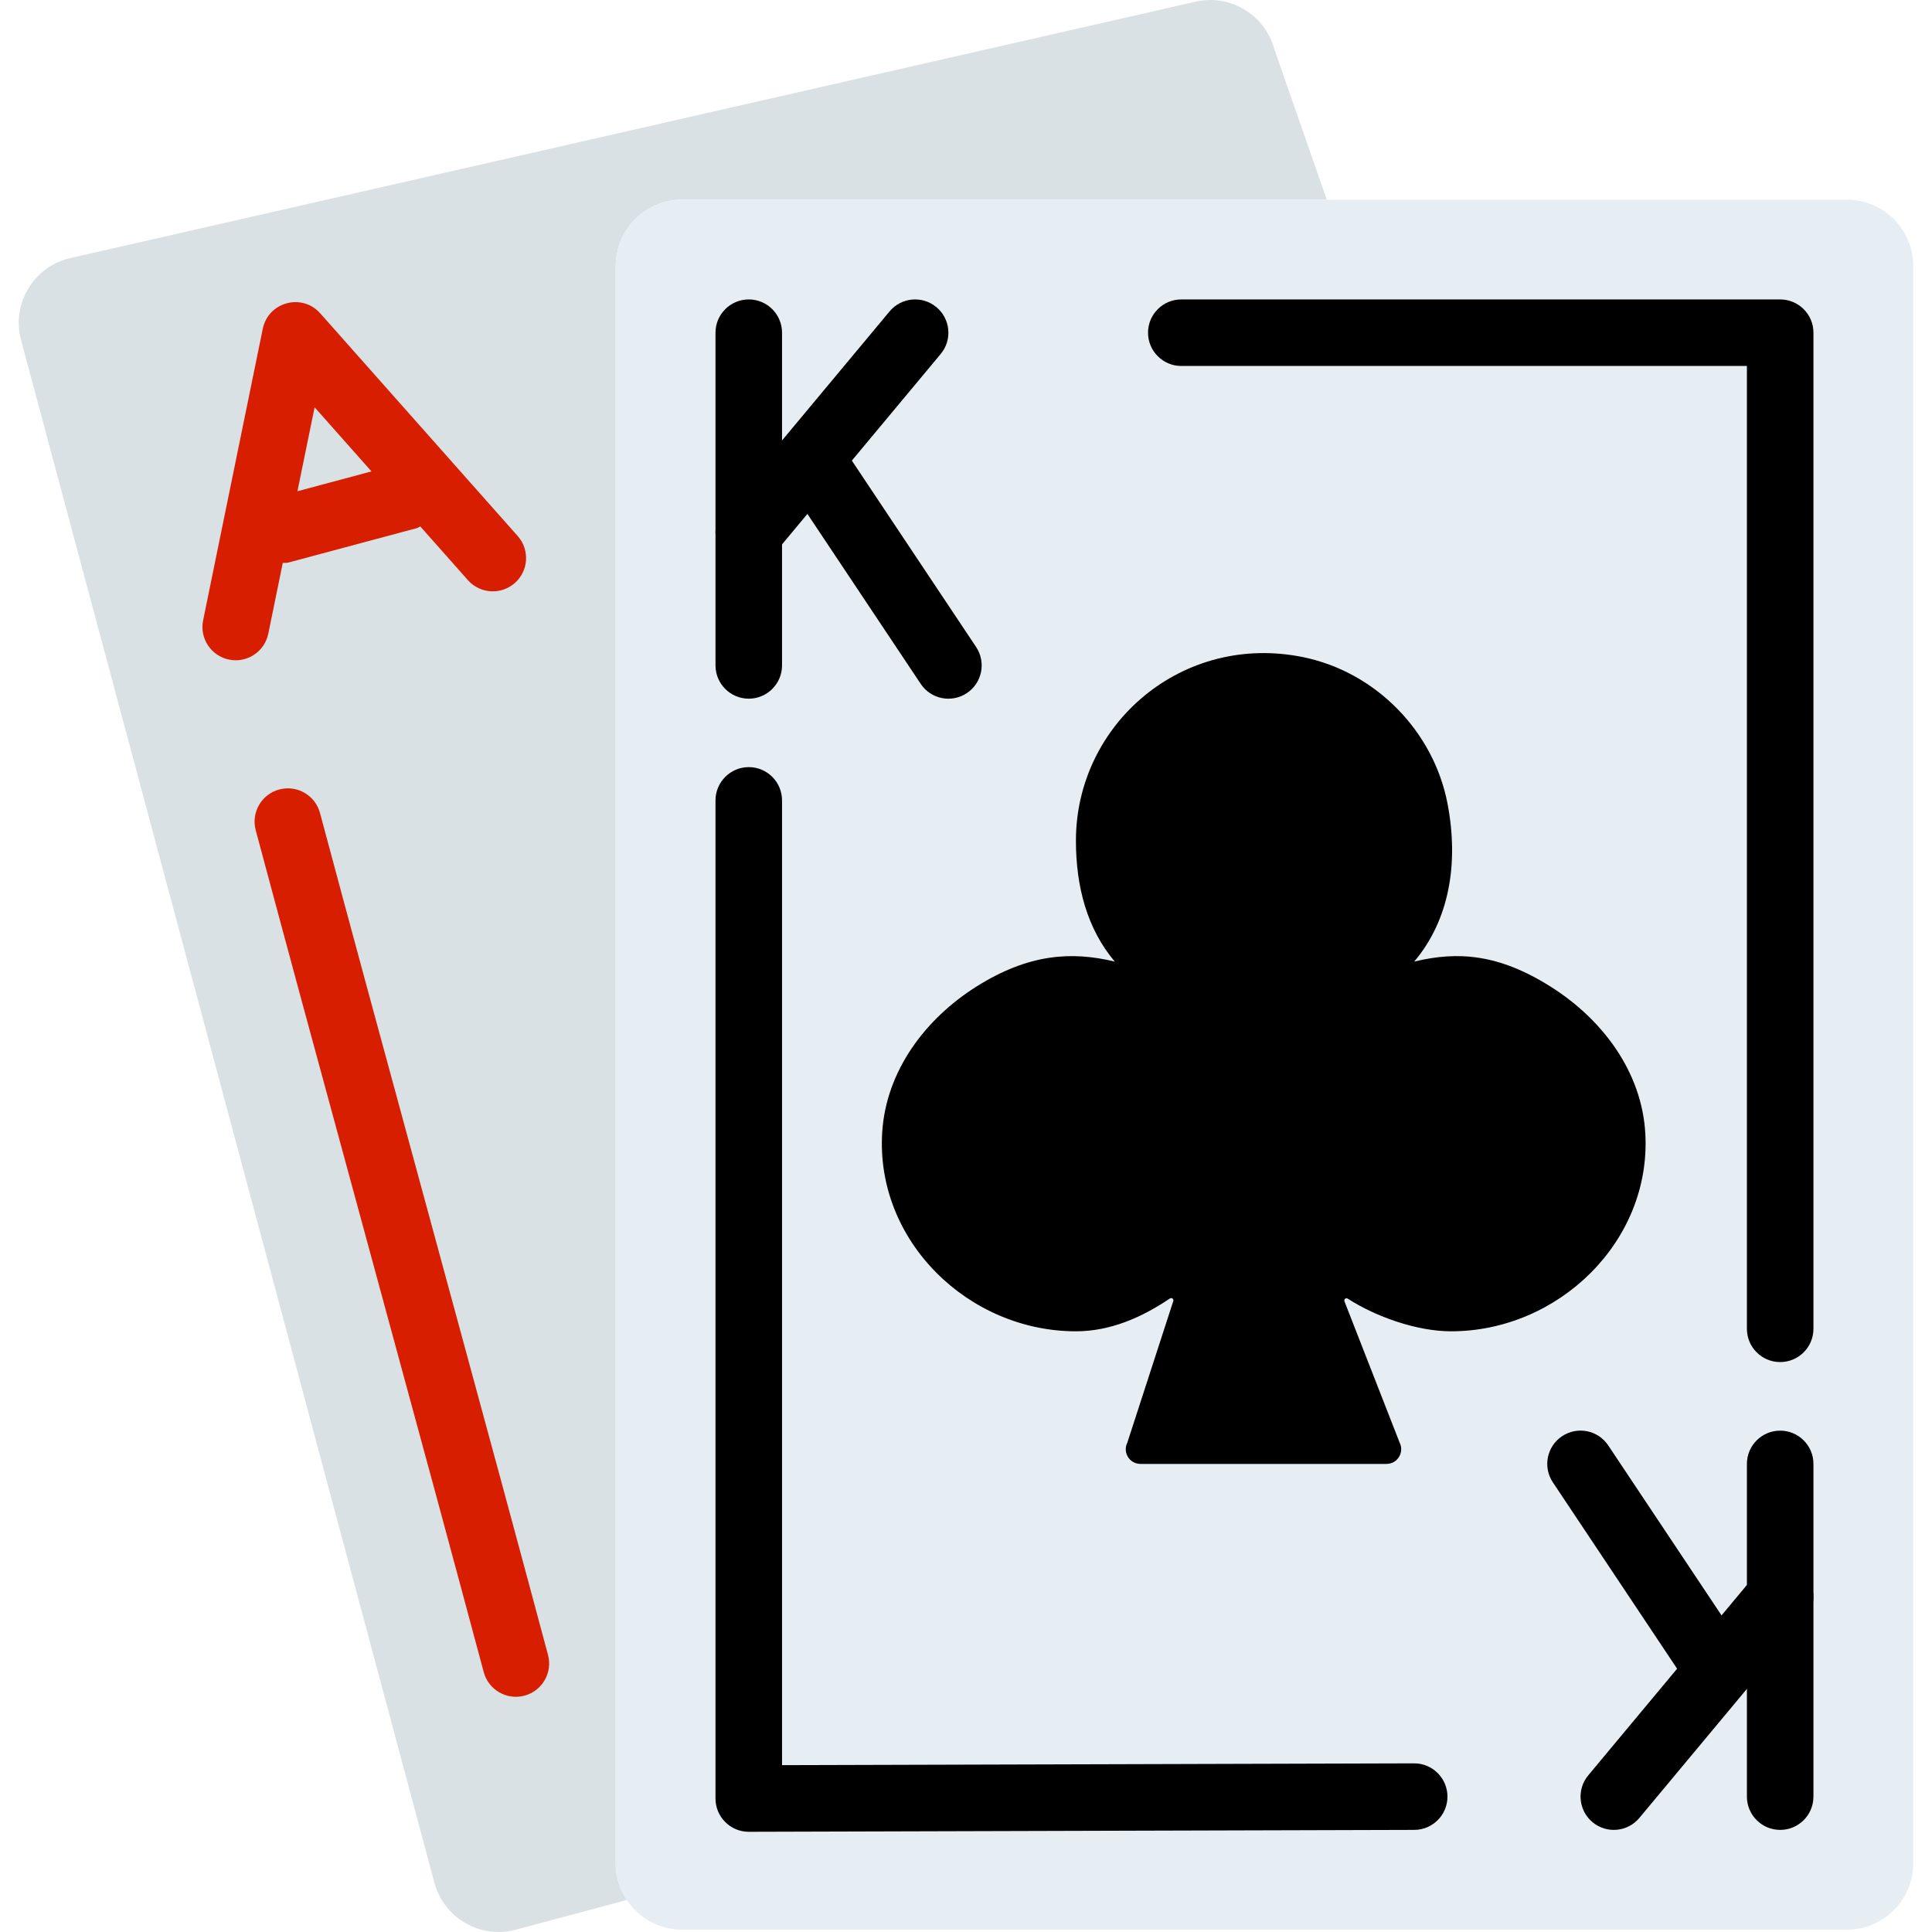
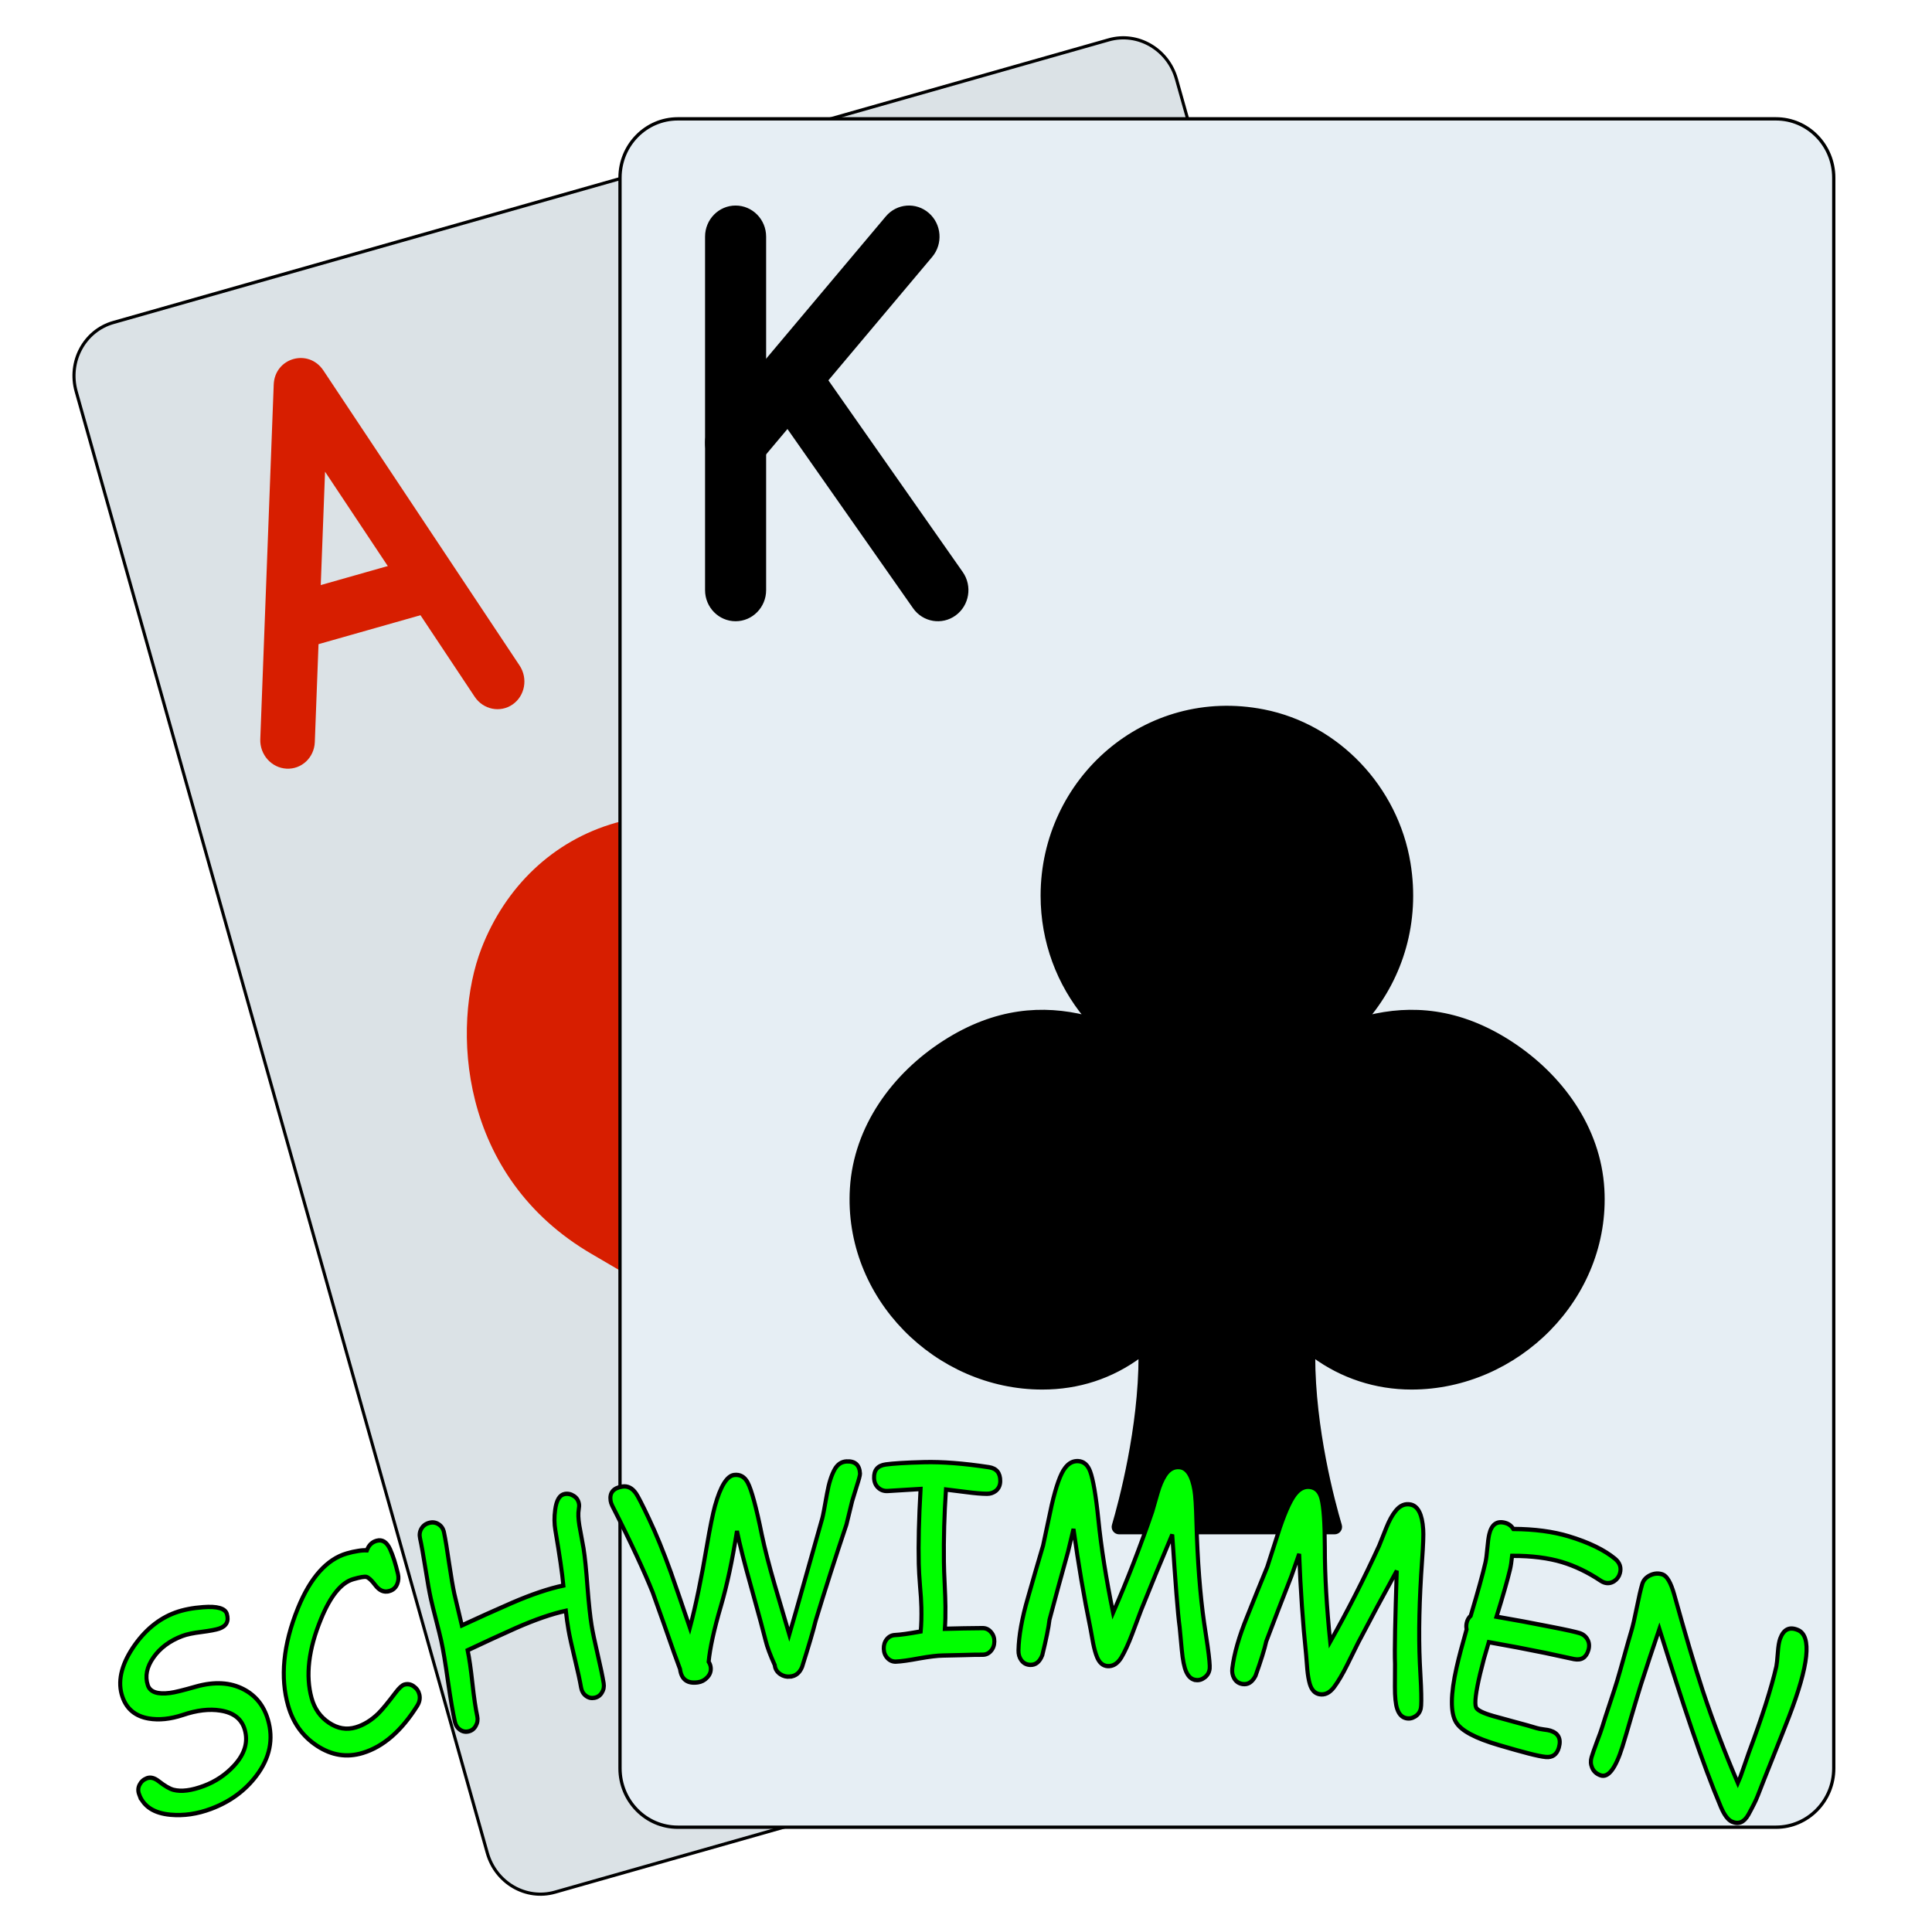
<svg xmlns="http://www.w3.org/2000/svg" height="800px" width="800px" version="1.1" id="Layer_1" viewBox="0 0 512.004 512.004" xml:space="preserve">
-   <path style="fill:#DAE1E5;" d="M163.164,493.763V70.535c0-9.743,7.9-17.634,17.634-17.634h170.808l-13.878-39.828  c-2.522-9.408-12.185-14.989-21.593-12.468L18.041,68.525C8.633,71.047,3.051,80.71,5.573,90.118L115.118,498.93  c2.513,9.408,12.185,14.989,21.593,12.468l29.406-7.883C164.257,500.72,163.164,497.37,163.164,493.763" />
-   <g>
-     <path style="fill:#D71E00;" d="M97.872,331.156c15.227,55.928,22.07,81.172,30.323,111.979c1.261,4.7,6.093,7.495,10.801,6.234   c4.7-1.261,7.495-6.093,6.234-10.801c-8.262-30.834-15.113-56.095-30.217-111.591c-15.36-56.404-22.008-80.925-30.208-111.521   c-1.261-4.7-6.093-7.495-10.801-6.234c-4.7,1.261-7.495,6.093-6.234,10.801C75.979,250.663,82.627,275.193,97.872,331.156z" />
-     <path style="fill:#D71E00;" d="M137.197,142.052L84.875,83.047c-4.823-5.44-13.781-3.033-15.236,4.082L53.83,164.395   c-0.979,4.77,2.099,9.426,6.869,10.404s9.426-2.099,10.404-6.869l3.836-18.754c0.503-0.044,0.988,0.044,1.49-0.097l34.07-9.126   c0.335-0.088,0.573-0.317,0.882-0.441l12.617,14.231c3.227,3.642,8.8,3.977,12.45,0.749   C140.098,151.266,140.424,145.694,137.197,142.052z M78.827,130.184l4.55-22.246l15.069,16.991L78.827,130.184z" />
+   <defs id="defs13" />
+   <g id="g3">
+ 	
+ 	
+ </g>
+   <g id="g5-2" transform="matrix(0.8305622,-0.2347389,0.2413779,0.8540523,-786.5381,480.9199)">
+     <g id="g4" transform="translate(929.963,-196.9581)" style="stroke:#000000;stroke-opacity:1">
+       <g id="g14" style="stroke:#000000;stroke-opacity:1">
+         <g id="g15" transform="matrix(0.9429468,-0.00325969,-0.00344668,0.9538592,9.214644,13.80848)" />
+       </g>
+     </g>
+     <g id="g6" transform="matrix(0.967303,0.2658663,-0.2786395,0.9587765,1133.448,-214.6943)" style="stroke:#000000;stroke-opacity:1">
+       <g id="g5" style="stroke:#000000;stroke-opacity:1">
+         <g id="g13" style="stroke:#000000;stroke-opacity:1">
+           <g id="g16">
+             <path style="fill:#dbe2e6;fill-opacity:1;stroke:#000000;stroke-opacity:1" d="M 423.724,0 H 88.276 C 78.522,0 70.621,7.901 70.621,17.655 v 476.69 c 0,9.754 7.901,17.655 17.655,17.655 h 335.448 c 9.754,0 17.655,-7.901 17.655,-17.655 V 17.655 C 441.379,7.901 433.479,0 423.724,0" id="path1-4" transform="matrix(0.9064907,-0.2525392,0.2634442,0.918815,-164.1652,83.32763)" />
+             <path style="fill:#d71e00;stroke:none;stroke-opacity:1" d="m 256,238.345 c 9.507,-24.214 29.625,-44.138 54.881,-44.138 21.257,0 40.201,9.993 52.966,26.483 16.013,20.692 27.33,66.754 -7.715,101.8 C 338.353,340.268 256,423.724 256,423.724 c 0,0 -82.353,-83.456 -100.131,-101.235 -35.046,-35.046 -23.729,-81.108 -7.715,-101.8 12.765,-16.49 31.709,-26.483 52.966,-26.483 25.255,0.001 45.373,19.925 54.88,44.139" id="path2-5" transform="matrix(0.9064907,-0.2525392,0.2634442,0.918815,-164.1652,83.32763)" />
+             <path style="fill:#d71e00;stroke:none;stroke-opacity:1" d="m 149.616,32.519 c -2.683,-8.048 -14.066,-8.048 -16.749,0 L 97.556,138.45 c -1.542,4.625 0.958,9.624 5.583,11.166 4.625,1.542 9.624,-0.958 11.166,-5.583 l 35.31,-105.931 h -16.749 l 35.31,105.931 c 1.542,4.625 6.541,7.125 11.166,5.583 4.625,-1.542 7.125,-6.541 5.583,-11.166 z" id="path3-5" transform="matrix(0.9064907,-0.2525392,0.2634442,0.918815,-164.1652,83.32763)" />
+             <path style="fill:#d71e00;stroke:none;stroke-opacity:1" d="m 158.897,114.759 c 4.875,0 8.828,-3.952 8.828,-8.828 0,-4.875 -3.952,-8.828 -8.828,-8.828 h -35.31 c -4.875,0 -8.828,3.952 -8.828,8.828 0,4.875 3.952,8.828 8.828,8.828 z" id="path4" transform="matrix(0.9064907,-0.2525392,0.2634442,0.918815,-164.1652,83.32763)" />
+             <path style="fill:#e6eef4;stroke:#000000;stroke-opacity:1" d="M 423.724,0 H 88.276 C 78.522,0 70.621,7.901 70.621,17.655 v 476.69 c 0,9.754 7.901,17.655 17.655,17.655 h 335.448 c 9.754,0 17.655,-7.901 17.655,-17.655 V 17.655 C 441.379,7.901 433.479,0 423.724,0" id="path1-0" transform="translate(-1.6100746e-6)" />
+           </g>
+           <path d="m 282.482,370.759 c 0,21.91 6.047,43.82 8.13,50.732 0.344,1.139 -0.521,2.233 -1.704,2.233 h -65.827 c -1.183,0 -2.039,-1.095 -1.704,-2.225 2.074,-6.947 8.139,-29.096 8.139,-50.741 -8.722,6.321 -18.803,9.578 -29.917,9.578 -32.274,0 -60.275,-27.101 -58.253,-59.78 1.13,-18.379 12.835,-34.145 28.425,-43.926 15.651,-9.825 30.164,-10.611 43.14,-7.459 -8.298,-9.825 -13.312,-22.502 -13.312,-36.361 0,-34.834 31.576,-62.296 67.663,-55.314 22.59,4.361 40.545,22.925 44.332,45.612 2.948,17.602 -2.304,33.986 -12.5,46.062 13.065,-3.169 27.692,-2.348 43.467,7.662 15.519,9.852 27.18,25.582 28.248,43.926 1.889,32.591 -26.2,59.577 -58.403,59.577 -10.962,0.002 -21.361,-3.388 -29.924,-9.576" id="path2-9" style="stroke:#000000;stroke-opacity:1" />
+           <path d="m 97.103,141.241 c 0,4.875 3.952,8.828 8.828,8.828 4.875,0 8.828,-3.952 8.828,-8.828 V 35.31 c 0,-4.875 -3.952,-8.828 -8.828,-8.828 -4.875,0 -8.828,3.952 -8.828,8.828 z" id="path3-4" style="stroke:#000000;stroke-opacity:1" />
+           <path d="m 165.599,41.055 c 3.173,-3.702 2.744,-9.274 -0.957,-12.447 -3.701,-3.173 -9.274,-2.744 -12.447,0.957 L 99.229,91.359 c -3.173,3.702 -2.744,9.274 0.957,12.447 3.702,3.173 9.274,2.744 12.447,-0.957 z" id="path4-8" style="stroke:#000000;stroke-opacity:1" />
+           <path d="m 130.77,74.317 c -2.834,-3.967 -8.347,-4.886 -12.314,-2.052 -3.967,2.834 -4.886,8.347 -2.052,12.314 l 44.138,61.793 c 2.834,3.967 8.347,4.886 12.314,2.052 3.967,-2.834 4.886,-8.347 2.052,-12.314 z" id="path5-8" style="stroke:#000000;stroke-opacity:1" />
+         </g>
+       </g>
+     </g>
  </g>
-   <path style="fill:#E6EEF4;" d="M489.402,52.901H180.798c-9.743,0-17.634,7.891-17.634,17.634v423.228  c0,9.743,7.891,17.634,17.634,17.634h308.604c9.743,0,17.634-7.891,17.634-17.634V70.535  C507.036,60.792,499.145,52.901,489.402,52.901" />
-   <path d="M480.585,88.17c0-4.867-3.95-8.817-8.817-8.817h-158.71c-4.867,0-8.817,3.95-8.817,8.817s3.95,8.817,8.817,8.817h158.71  l-8.817-8.817v263.98c0,4.867,3.95,8.817,8.817,8.817s8.817-3.95,8.817-8.817V88.17z" />
-   <path d="M189.615,476.631c0,4.876,3.959,8.835,8.844,8.817l176.345-0.503c4.867-0.018,8.808-3.977,8.791-8.844  c-0.018-4.867-3.977-8.808-8.844-8.791l-176.345,0.503l8.844,8.817V212.114c0-4.867-3.95-8.817-8.817-8.817s-8.817,3.95-8.817,8.817  L189.615,476.631L189.615,476.631z" />
-   <path d="M357.17,344.161c-0.503-0.326-1.085,0.168-0.864,0.732l14.619,37.429c1.287,2.583-0.591,5.634-3.483,5.634h-65.212  c-2.892,0-4.77-3.051-3.474-5.634l12.177-37.517c0.185-0.564-0.423-1.014-0.908-0.688c-7.345,4.964-15.721,8.694-24.891,8.694  c-28.444,0-53.124-23.886-51.343-52.692c1.005-16.197,11.313-30.093,25.059-38.717c13.79-8.65,25.138-9.337,36.574-6.569  c-7.309-8.659-10.29-19.83-10.29-32.042c0-30.931,28.25-55.267,60.354-48.609c19.125,3.968,34.449,19.627,38.126,38.805  c3.06,15.986,0.397,30.922-8.835,41.847c11.515-2.795,22.449-2.072,36.354,6.763c13.676,8.676,23.948,22.537,24.891,38.708  c1.666,28.727-23.092,52.507-51.466,52.507C375.545,352.811,364.708,349.011,357.17,344.161" />
-   <path d="M189.615,176.342c0,4.867,3.95,8.817,8.817,8.817c4.867,0,8.817-3.95,8.817-8.817V88.17c0-4.867-3.95-8.817-8.817-8.817  c-4.867,0-8.817,3.95-8.817,8.817V176.342z" />
-   <path d="M249.291,93.813c3.121-3.739,2.61-9.302-1.129-12.415c-3.739-3.121-9.302-2.61-12.415,1.129l-44.086,52.903  c-3.121,3.739-2.61,9.302,1.129,12.415c3.739,3.121,9.302,2.61,12.415-1.129L249.291,93.813z" />
-   <path d="M223.403,118.545c-2.698-4.056-8.174-5.149-12.23-2.442c-4.056,2.698-5.149,8.174-2.442,12.23L244,181.236  c2.698,4.056,8.174,5.149,12.23,2.442c4.056-2.698,5.149-8.174,2.442-12.23L223.403,118.545z" />
-   <path d="M480.585,387.956c0-4.867-3.95-8.817-8.817-8.817s-8.817,3.95-8.817,8.817v88.172c0,4.867,3.95,8.817,8.817,8.817  s8.817-3.95,8.817-8.817V387.956z" />
-   <path d="M420.909,470.486c-3.121,3.738-2.61,9.302,1.129,12.415c3.738,3.121,9.302,2.61,12.415-1.129l44.086-52.904  c3.121-3.738,2.61-9.302-1.129-12.415c-3.739-3.121-9.302-2.61-12.415,1.129L420.909,470.486z" />
-   <path d="M446.797,445.745c2.698,4.056,8.174,5.149,12.23,2.442c4.056-2.698,5.149-8.174,2.442-12.23L426.2,383.054  c-2.698-4.056-8.174-5.149-12.23-2.442c-4.056,2.698-5.149,8.174-2.442,12.23L446.797,445.745z" />
+   <path d="m 56.688,320.058 c -0.314,-0.779 -0.29,-1.515 0.075,-2.206 0.376,-0.717 0.972,-1.227 1.784,-1.527 0.926,-0.342 1.933,-0.116 3.017,0.681 1.486,1.076 2.693,1.734 3.63,1.97 1.981,0.476 4.488,0.173 7.541,-0.891 2.921,-1.018 5.421,-2.577 7.52,-4.693 2.679,-2.709 3.571,-5.509 2.621,-8.423 -0.782,-2.396 -2.778,-3.846 -6.011,-4.31 -2.741,-0.415 -5.862,-0.079 -9.336,1.025 -3.094,0.95 -5.915,1.226 -8.487,0.816 -3.29,-0.532 -5.47,-2.196 -6.515,-5.031 -1.231,-3.337 -0.396,-7.124 2.608,-11.33 2.879,-3.99 6.413,-6.702 10.541,-8.103 1.943,-0.659 4.248,-1.083 6.903,-1.26 3.523,-0.25 5.485,0.288 5.893,1.562 0.537,1.679 -0.096,2.803 -1.889,3.385 -0.8,0.26 -2.255,0.512 -4.38,0.773 -2.128,0.242 -3.74,0.564 -4.825,0.954 -3.088,1.09 -5.464,2.735 -7.115,4.908 -1.697,2.233 -2.16,4.39 -1.419,6.461 0.56,1.566 2.396,2.144 5.502,1.776 1.166,-0.131 3.302,-0.628 6.467,-1.471 4.583,-1.198 8.546,-0.973 11.841,0.636 3.016,1.47 5.01,3.813 6.017,7.001 1.436,4.545 0.461,8.832 -2.813,12.889 -2.848,3.521 -6.602,6.075 -11.311,7.715 -3.42,1.192 -6.773,1.649 -10.09,1.368 -4.058,-0.349 -6.657,-1.887 -7.768,-4.677 z m 62.072,-46.986 c -1.294,0.33 -2.451,-0.146 -3.477,-1.431 -0.89,-1.092 -1.616,-1.71 -2.175,-1.853 -0.482,-0.101 -1.57,0.07 -3.255,0.521 -2.945,0.788 -5.638,3.831 -7.967,9.114 -3.173,7.101 -3.891,13.241 -2.375,18.357 0.734,2.476 2.171,4.366 4.293,5.686 2.177,1.366 4.408,1.722 6.716,1.072 1.981,-0.558 3.83,-1.621 5.563,-3.19 0.969,-0.888 2.373,-2.484 4.268,-4.806 0.897,-1.104 1.633,-1.729 2.199,-1.875 0.84,-0.217 1.626,-0.076 2.355,0.42 0.724,0.477 1.183,1.104 1.379,1.881 0.221,0.873 0.045,1.733 -0.524,2.58 -3.96,5.843 -8.426,9.466 -13.569,10.917 -3.941,1.111 -7.703,0.558 -11.35,-1.673 -3.522,-2.164 -5.924,-5.234 -7.155,-9.254 -1.985,-6.477 -1.28,-14.006 2.427,-22.512 3.096,-7.099 7.207,-11.338 12.149,-12.661 1.005,-0.269 1.92,-0.46 2.746,-0.573 0.821,-0.133 1.565,-0.182 2.231,-0.148 0.462,-1.174 1.271,-1.911 2.425,-2.205 1.423,-0.362 2.542,0.297 3.354,1.971 0.723,1.491 1.369,3.381 1.941,5.673 0.199,0.796 0.15,1.551 -0.145,2.265 -0.358,0.895 -1.041,1.469 -2.052,1.727 z m 47.096,-18.851 c -0.17,0.882 -0.117,2.12 0.16,3.716 0.102,0.591 0.275,1.464 0.517,2.619 0.242,1.155 0.415,2.029 0.517,2.62 0.342,1.975 0.662,4.933 0.976,8.902 0.333,3.956 0.679,6.93 1.022,8.895 0.262,1.5 0.763,3.72 1.503,6.679 0.738,2.954 1.237,5.196 1.5,6.71 0.14,0.808 -0.014,1.535 -0.461,2.182 -0.428,0.644 -1.038,1.036 -1.832,1.178 -0.775,0.139 -1.483,-0.017 -2.126,-0.468 -0.643,-0.452 -1.04,-1.08 -1.189,-1.886 -0.278,-1.512 -0.8,-3.75 -1.566,-6.696 -0.768,-2.952 -1.292,-5.168 -1.569,-6.665 -0.265,-1.435 -0.485,-2.9 -0.657,-4.393 -3.416,0.692 -7.571,2.009 -12.398,3.988 -4.021,1.67 -8.017,3.381 -11.988,5.131 0.402,1.759 0.794,4.29 1.186,7.612 0.387,3.296 0.791,5.838 1.199,7.609 0.184,0.799 0.07,1.534 -0.342,2.205 -0.388,0.686 -0.973,1.121 -1.759,1.306 -0.786,0.186 -1.514,0.061 -2.186,-0.375 -0.648,-0.421 -1.069,-1.029 -1.261,-1.827 -0.495,-2.057 -1.073,-5.182 -1.72,-9.343 -0.633,-4.196 -1.188,-7.314 -1.681,-9.383 -0.255,-1.069 -0.681,-2.678 -1.277,-4.818 -0.597,-2.143 -1.025,-3.756 -1.286,-4.847 -0.367,-1.535 -0.819,-3.871 -1.348,-6.993 -0.535,-3.147 -0.982,-5.482 -1.349,-7.023 -0.195,-0.818 -0.078,-1.565 0.352,-2.243 0.451,-0.682 1.102,-1.123 1.953,-1.321 0.851,-0.198 1.62,-0.087 2.305,0.33 0.706,0.413 1.151,1.03 1.338,1.85 0.357,1.564 0.776,3.925 1.265,7.1 0.504,3.145 0.939,5.505 1.296,7.063 0.626,2.453 1.252,4.907 1.876,7.361 4.102,-1.771 8.231,-3.499 12.386,-5.185 4.977,-2.008 9.278,-3.339 12.833,-4.033 -0.294,-2.848 -0.959,-7.118 -1.997,-12.778 -0.274,-1.495 -0.293,-3.057 -0.051,-4.686 0.305,-2.23 1.093,-3.459 2.352,-3.681 0.798,-0.141 1.56,0.011 2.285,0.453 0.722,0.423 1.152,1.049 1.295,1.877 0.051,0.296 0.026,0.716 -0.073,1.26 z m 52.498,38.597 c -0.895,0.08 -1.707,-0.107 -2.437,-0.56 -0.835,-0.524 -1.296,-1.222 -1.38,-2.097 -1.131,-2.322 -1.894,-4.22 -2.281,-5.71 -0.359,-1.382 -1.615,-5.801 -3.666,-12.612 -1.586,-5.252 -2.738,-9.444 -3.438,-12.657 -1.143,6.75 -2.463,12.52 -3.978,17.303 -1.749,5.524 -2.745,9.855 -3.056,12.902 0.293,0.426 0.466,0.858 0.52,1.294 0.111,0.892 -0.188,1.675 -0.895,2.349 -0.634,0.625 -1.396,0.995 -2.291,1.113 -2.622,0.346 -4.104,-0.661 -4.437,-3.058 -0.478,-1.215 -0.958,-2.429 -1.44,-3.643 -1.755,-4.698 -3.538,-9.389 -5.348,-14.073 -2.01,-4.663 -5.352,-11.457 -10.055,-20.034 -0.215,-0.411 -0.351,-0.795 -0.407,-1.15 -0.291,-1.835 0.664,-2.932 2.878,-3.269 1.369,-0.209 2.529,0.337 3.471,1.632 0.478,0.65 1.557,2.596 3.184,5.809 1.742,3.405 3.567,7.548 5.462,12.432 1.589,4.24 3.155,8.485 4.699,12.736 1.481,-5.195 2.867,-11.454 4.197,-18.779 0.817,-4.456 1.508,-7.582 2.024,-9.322 1.377,-4.603 2.997,-7.002 4.797,-7.191 1.483,-0.156 2.604,0.445 3.357,1.795 0.931,1.634 2.103,5.634 3.486,12.004 0.728,3.228 1.797,7.066 3.193,11.559 1.231,3.829 2.444,7.661 3.638,11.497 2.096,-6.641 4.746,-15.588 8.18,-26.816 0.191,-0.622 0.576,-2.524 1.19,-5.756 0.457,-2.373 1.092,-4.235 1.904,-5.586 0.697,-1.144 1.667,-1.753 2.904,-1.823 2.156,-0.122 3.281,0.826 3.382,2.819 0.017,0.341 -0.272,1.352 -0.861,3.045 -0.365,1.099 -0.728,2.199 -1.089,3.299 -0.48,1.807 -0.953,3.614 -1.422,5.423 -2.667,7.378 -5.211,14.775 -7.635,22.188 -0.647,2.456 -1.773,5.959 -3.362,10.664 -0.593,1.392 -1.588,2.147 -2.988,2.271 z m 48.889,-42.234 c -1.351,-0.009 -3.044,-0.144 -5.091,-0.398 -1.698,-0.205 -3.398,-0.401 -5.099,-0.59 -0.415,5.819 -0.576,11.383 -0.505,16.676 0.019,1.4 0.083,3.126 0.191,5.184 0.108,2.056 0.17,3.786 0.188,5.184 0.024,1.878 -0.024,3.588 -0.142,5.129 3.125,-0.08 6.252,-0.13 9.378,-0.152 0.834,0.005 1.527,0.311 2.076,0.917 0.569,0.586 0.847,1.309 0.838,2.169 -0.01,0.88 -0.304,1.616 -0.879,2.21 -0.555,0.574 -1.244,0.858 -2.067,0.852 -1.086,-0.007 -2.757,0.016 -4.941,0.084 -2.253,0.05 -3.785,0.087 -4.94,0.103 -1.29,0.018 -3.237,0.229 -5.809,0.654 -2.56,0.446 -4.48,0.702 -5.795,0.751 -0.821,0.03 -1.527,-0.241 -2.121,-0.817 -0.573,-0.556 -0.879,-1.263 -0.916,-2.121 -0.037,-0.858 0.207,-1.599 0.735,-2.221 0.548,-0.623 1.239,-0.95 2.071,-0.981 1.296,-0.048 3.398,-0.333 6.369,-0.827 0.158,-1.622 0.212,-3.474 0.162,-5.551 -0.034,-1.378 -0.145,-3.056 -0.336,-5.029 -0.171,-1.996 -0.275,-3.67 -0.309,-5.029 -0.116,-4.603 0.023,-10.396 0.449,-17.311 -1.371,0.073 -2.74,0.151 -4.11,0.234 -1.37,0.073 -2.739,0.151 -4.107,0.235 -0.906,0.035 -1.676,-0.222 -2.313,-0.775 -0.637,-0.553 -0.976,-1.277 -1.016,-2.175 -0.083,-1.855 0.87,-2.921 2.868,-3.18 1.691,-0.224 4.975,-0.434 9.685,-0.538 4.235,-0.094 9.597,0.264 15.978,1.167 1.898,0.273 2.83,1.358 2.805,3.236 -0.012,0.94 -0.382,1.685 -1.106,2.237 -0.639,0.453 -1.368,0.677 -2.19,0.672 z m 51.862,43.025 c -1.046,-0.12 -1.846,-0.772 -2.406,-1.959 -0.479,-1.017 -0.835,-2.665 -1.071,-4.941 -0.173,-1.747 -0.349,-3.495 -0.529,-5.242 -0.495,-3.34 -1.045,-10.347 -1.851,-21.464 -2.647,5.802 -5.223,11.623 -7.73,17.462 -0.749,1.843 -1.492,3.688 -2.229,5.534 -0.894,2.195 -1.775,3.981 -2.647,5.359 -0.938,1.453 -2.093,2.129 -3.477,2.034 -1.15,-0.079 -2.014,-0.776 -2.599,-2.096 -0.377,-0.865 -0.704,-1.958 -0.979,-3.276 -0.218,-1.125 -0.438,-2.25 -0.66,-3.375 -1.585,-7.16 -2.992,-14.813 -4.198,-22.935 -0.461,1.769 -0.918,3.539 -1.371,5.31 -1.571,5.212 -3.101,10.431 -4.59,15.657 -0.232,1.859 -0.834,4.574 -1.788,8.189 -0.644,1.538 -1.635,2.284 -2.979,2.245 -0.955,-0.028 -1.706,-0.397 -2.256,-1.111 -0.474,-0.612 -0.702,-1.357 -0.681,-2.237 0.078,-3.333 0.85,-7.429 2.372,-12.243 1.219,-3.998 2.464,-7.991 3.736,-11.979 0.706,-3.127 1.422,-6.253 2.15,-9.377 1.091,-4.382 2.199,-7.228 3.304,-8.541 0.904,-1.121 1.991,-1.653 3.253,-1.59 1.391,0.069 2.39,0.865 2.99,2.38 0.732,1.822 1.419,5.499 2.028,11.023 0.71,6.643 1.959,13.834 3.664,21.639 3.496,-7.469 6.754,-15.257 9.724,-23.368 0.438,-1.427 0.879,-2.854 1.323,-4.281 0.533,-1.72 1.156,-3.089 1.869,-4.109 0.962,-1.399 2.173,-2.031 3.623,-1.89 1.834,0.177 3.066,1.973 3.671,5.373 0.219,1.167 0.384,3.56 0.483,7.168 0.268,9.109 0.915,16.961 1.93,23.511 0.29,1.765 0.575,3.529 0.855,5.294 0.423,2.824 0.587,4.565 0.51,5.196 -0.103,0.854 -0.511,1.529 -1.22,2.029 -0.689,0.502 -1.43,0.707 -2.224,0.616 z m 52.176,8.807 c -1.029,-0.23 -1.757,-0.963 -2.188,-2.204 -0.37,-1.063 -0.55,-2.739 -0.544,-5.028 0.013,-1.756 0.022,-3.513 0.028,-5.27 -0.139,-3.372 0.054,-10.404 0.432,-21.543 -3.247,5.49 -6.427,11.005 -9.541,16.546 -0.941,1.753 -1.877,3.509 -2.806,5.267 -1.123,2.087 -2.19,3.77 -3.205,5.046 -1.088,1.345 -2.31,1.893 -3.678,1.65 -1.136,-0.202 -1.922,-0.988 -2.363,-2.362 -0.283,-0.901 -0.491,-2.022 -0.625,-3.363 -0.097,-1.142 -0.196,-2.284 -0.296,-3.427 -0.812,-7.289 -1.392,-15.048 -1.721,-23.252 -0.647,1.71 -1.291,3.421 -1.931,5.132 -2.12,5.013 -4.201,10.037 -6.244,15.072 -0.43,1.823 -1.321,4.457 -2.659,7.947 -0.806,1.46 -1.872,2.094 -3.207,1.909 -0.948,-0.131 -1.655,-0.58 -2.125,-1.349 -0.405,-0.659 -0.552,-1.425 -0.437,-2.297 0.437,-3.304 1.647,-7.292 3.678,-11.913 1.642,-3.842 3.31,-7.677 5.002,-11.505 1.038,-3.033 2.086,-6.063 3.144,-9.091 1.554,-4.239 2.961,-6.95 4.199,-8.137 1.018,-1.018 2.154,-1.43 3.401,-1.233 1.374,0.217 2.281,1.114 2.715,2.684 0.532,1.889 0.821,5.618 0.836,11.176 -0.004,6.68 0.47,13.964 1.334,21.908 4.274,-7.053 8.342,-14.452 12.156,-22.203 0.587,-1.373 1.177,-2.745 1.769,-4.117 0.712,-1.654 1.477,-2.95 2.294,-3.889 1.104,-1.289 2.374,-1.79 3.801,-1.497 1.803,0.37 2.838,2.286 3.079,5.731 0.094,1.184 0.005,3.581 -0.279,7.18 -0.697,9.088 -0.883,16.966 -0.565,23.588 0.102,1.786 0.2,3.571 0.292,5.356 0.123,2.854 0.103,4.603 -0.04,5.222 -0.193,0.838 -0.67,1.467 -1.428,1.889 -0.739,0.426 -1.498,0.552 -2.28,0.377 z m 49.231,-31.343 c -0.284,-0.086 -0.584,-0.229 -0.9,-0.429 -3.152,-1.953 -6.348,-3.382 -9.559,-4.285 -1.677,-0.472 -3.551,-0.834 -5.617,-1.081 -2.066,-0.247 -4.328,-0.37 -6.78,-0.36 -0.139,1.306 -0.307,2.338 -0.502,3.093 -0.696,2.699 -1.82,6.339 -3.37,10.966 4.478,0.716 8.952,1.49 13.42,2.322 3.918,0.699 6.382,1.227 7.225,1.479 0.872,0.261 1.525,0.75 1.955,1.466 0.43,0.716 0.507,1.524 0.233,2.423 -0.532,1.742 -1.731,2.439 -3.595,2.11 -2.392,-0.497 -4.786,-0.977 -7.182,-1.44 -4.654,-0.887 -9.314,-1.712 -13.979,-2.472 -0.431,1.355 -0.834,2.646 -1.21,3.871 -0.351,1.211 -0.663,2.349 -0.935,3.415 -1.093,4.281 -1.428,6.883 -1.01,7.793 0.32,0.661 1.752,1.316 4.291,1.994 1.222,0.326 2.927,0.755 5.342,1.364 2.389,0.583 4.21,1.066 5.393,1.409 0.38,0.11 0.956,0.215 1.73,0.318 0.779,0.083 1.35,0.18 1.71,0.287 2.013,0.599 2.709,1.903 2.104,3.892 -0.489,1.608 -1.58,2.329 -3.268,2.179 -1.907,-0.165 -5.693,-1.112 -11.621,-2.734 -5.837,-1.597 -9.401,-3.325 -10.68,-5.334 -1.392,-2.175 -1.352,-6.393 0.164,-12.627 0.302,-1.243 0.662,-2.597 1.081,-4.059 0.418,-1.462 0.885,-3.037 1.401,-4.722 -0.109,-0.5 -0.103,-1.003 0.02,-1.508 0.161,-0.661 0.494,-1.208 1.002,-1.639 1.775,-5.529 2.993,-9.601 3.654,-12.294 0.176,-0.718 0.332,-1.793 0.464,-3.222 0.137,-1.45 0.292,-2.532 0.467,-3.252 0.564,-2.31 1.886,-3.217 3.97,-2.696 0.874,0.219 1.552,0.69 2.031,1.41 2.648,0.014 5.116,0.166 7.396,0.447 2.301,0.287 4.427,0.707 6.371,1.253 5.024,1.413 8.862,3.168 11.49,5.183 1.215,0.936 1.613,2.066 1.205,3.384 -0.237,0.764 -0.711,1.361 -1.421,1.791 -0.788,0.469 -1.617,0.57 -2.488,0.306 z m 38.093,49.402 c -0.368,0.889 -1.126,2.302 -2.273,4.254 -1.063,1.747 -2.417,2.279 -4.067,1.61 -0.999,-0.405 -1.918,-1.551 -2.776,-3.442 -4.654,-10.226 -9.382,-23.676 -15.26,-41.076 -0.773,2.135 -1.546,4.27 -2.318,6.406 -0.756,2.152 -1.511,4.303 -2.266,6.455 -0.53,1.578 -1.291,3.941 -2.292,7.111 -0.98,3.169 -1.741,5.559 -2.276,7.148 -1.715,5.1 -3.534,7.323 -5.465,6.687 -1.021,-0.337 -1.721,-0.932 -2.101,-1.791 -0.349,-0.765 -0.394,-1.557 -0.13,-2.375 0.257,-0.799 0.704,-1.991 1.338,-3.572 0.654,-1.576 1.111,-2.762 1.369,-3.562 0.381,-1.178 0.988,-2.93 1.821,-5.245 0.84,-2.337 1.451,-4.09 1.833,-5.272 0.406,-1.254 0.991,-3.161 1.75,-5.709 0.766,-2.572 1.35,-4.48 1.757,-5.738 0.387,-1.197 0.844,-3.019 1.364,-5.455 0.527,-2.459 0.98,-4.284 1.366,-5.486 0.282,-0.876 0.934,-1.549 1.962,-2.015 1.048,-0.459 2.083,-0.521 3.1,-0.186 1.078,0.356 2.048,1.9 2.877,4.63 2.642,8.802 4.926,16.133 7.081,22.219 2.558,7.181 5.478,14.29 8.724,21.346 0.375,-0.775 0.849,-1.955 1.419,-3.536 0.441,-1.181 0.882,-2.361 1.323,-3.542 3.273,-8.161 5.545,-14.754 6.811,-19.862 0.114,-0.512 0.24,-1.597 0.371,-3.243 0.109,-1.421 0.301,-2.484 0.58,-3.191 0.853,-2.156 2.333,-2.823 4.44,-1.974 3.454,1.391 2.685,8.109 -2.284,20.1 -0.853,2.057 -2.147,5.1 -3.897,9.166 -1.737,4.036 -3.036,7.095 -3.883,9.14 z" id="text20" style="font-size:61.441px;font-family:'Comic Sans MS';-inkscape-font-specification:'Comic Sans MS';fill:#00ff00;stroke:#000000;stroke-width:1" aria-label="SCHWIMMEN" transform="matrix(1.067101,0,0,1.147036,-23.61302,108.4463)" />
</svg>
